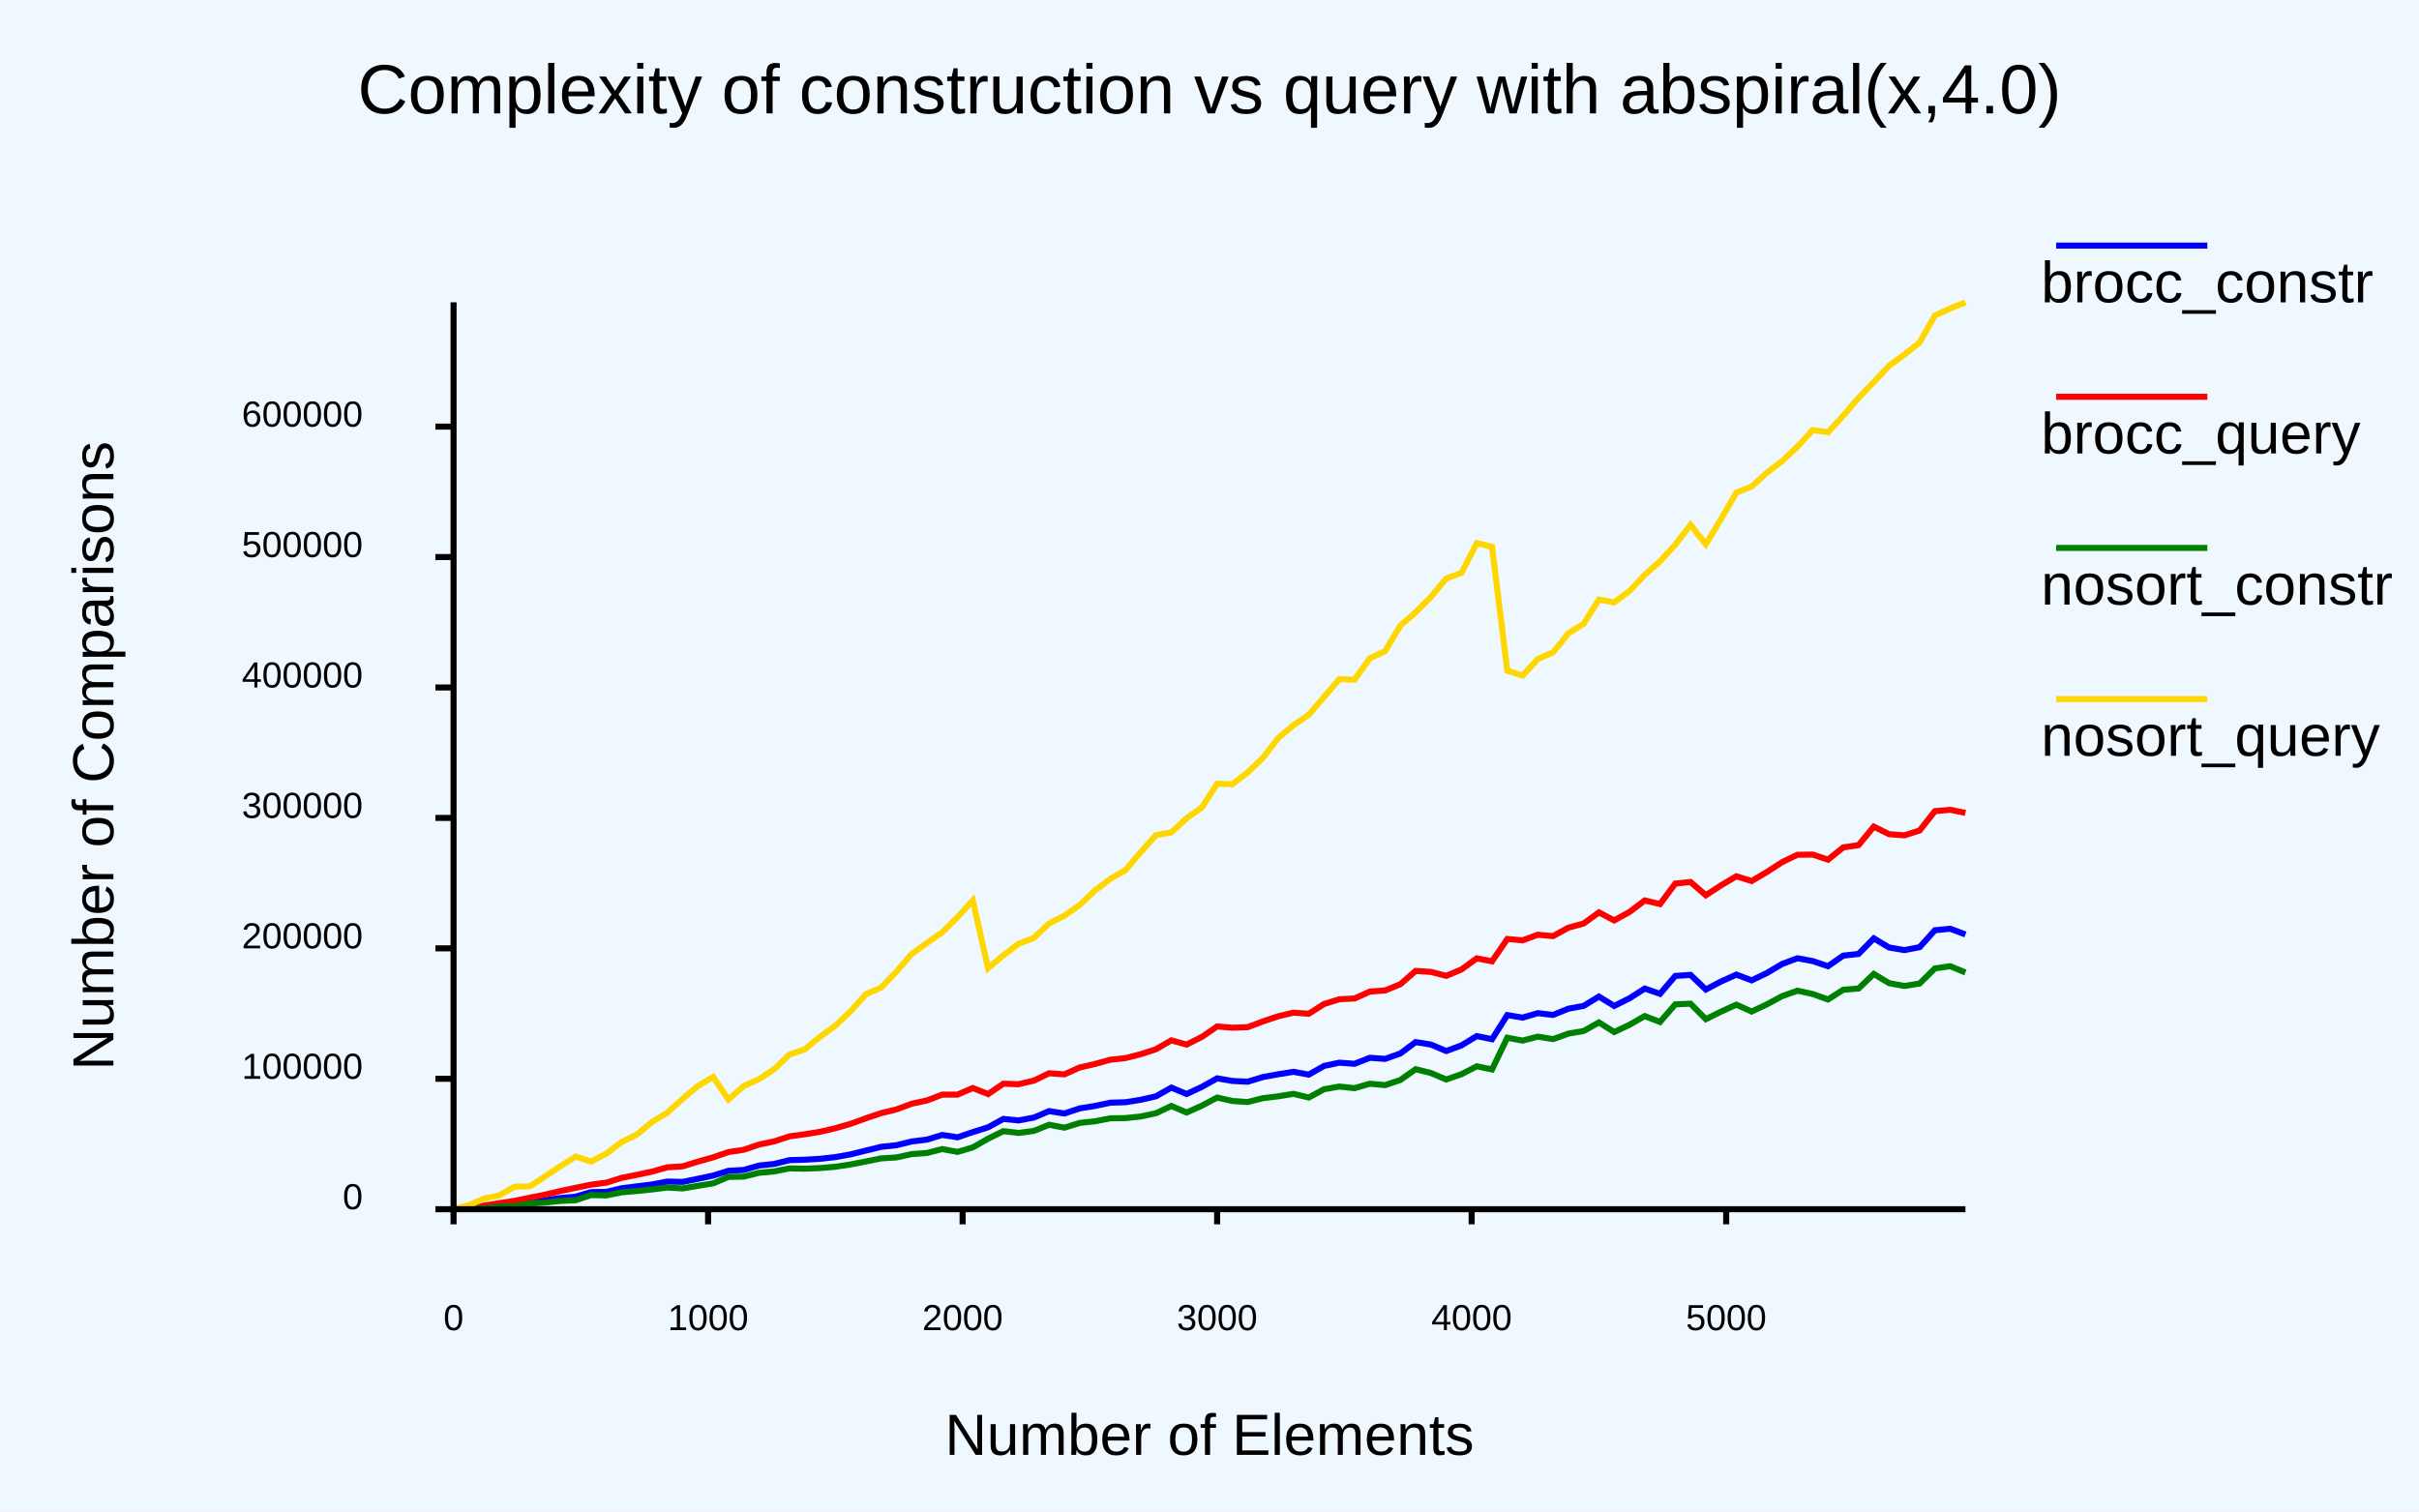
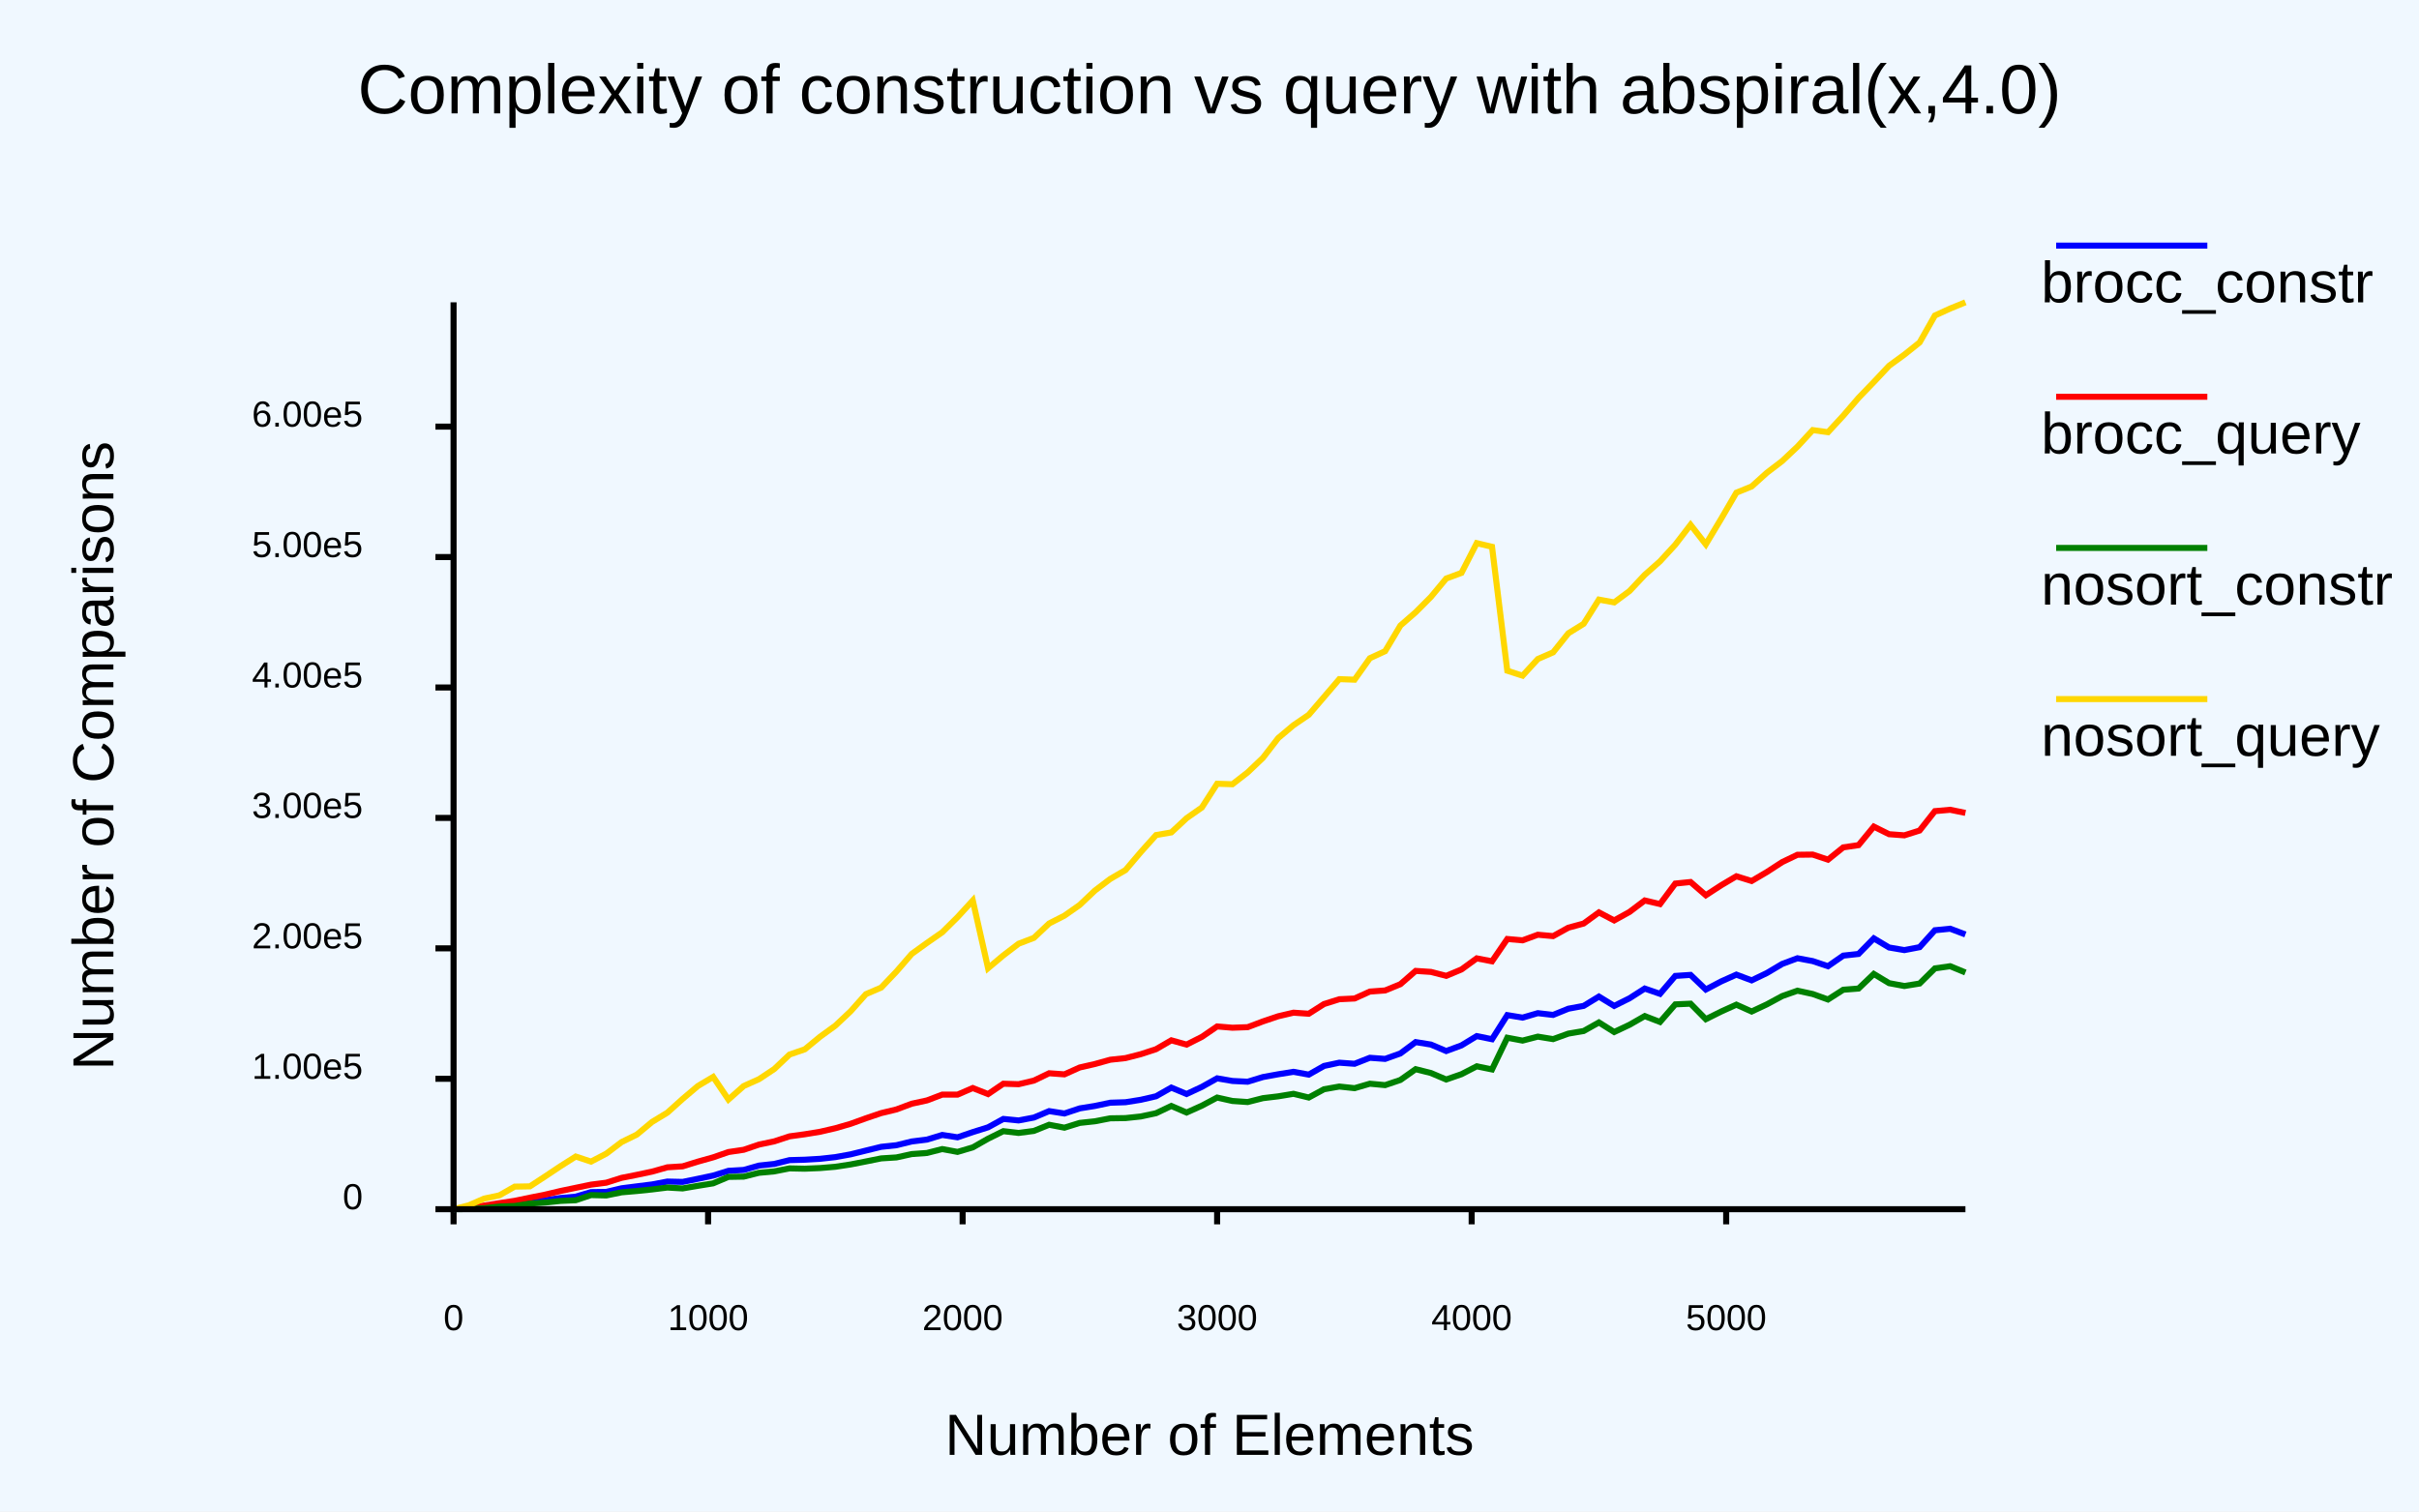
<svg xmlns="http://www.w3.org/2000/svg" class="poloto" height="500" viewBox="0 0 800 500" width="800">
  <rect class="poloto_background" fill="white" height="500" width="800" x="0" y="0" />
  <style>
.poloto {
font-family: "Arial";
stroke-width:2;
}
.poloto_text{fill: var(--poloto_fg_color,black);  }
.poloto_axis_lines{stroke: var(--poloto_fg_color,black);stoke-width:3;fill:none}
.poloto_background{fill: var(--poloto_bg_color,aliceblue); }
.poloto0stroke{stroke:  var(--poloto_color0,blue); }
.poloto1stroke{stroke:  var(--poloto_color1,red); }
.poloto2stroke{stroke:  var(--poloto_color2,green); }
.poloto3stroke{stroke:  var(--poloto_color3,gold); }
.poloto4stroke{stroke:  var(--poloto_color4,aqua); }
.poloto5stroke{stroke:  var(--poloto_color5,brown); }
.poloto6stroke{stroke:  var(--poloto_color6,lime); }
.poloto7stroke{stroke:  var(--poloto_color7,chocolate); }
.poloto0fill{fill:var(--poloto_color0,blue);}
.poloto1fill{fill:var(--poloto_color1,red);}
.poloto2fill{fill:var(--poloto_color2,green);}
.poloto3fill{fill:var(--poloto_color3,gold);}
.poloto4fill{fill:var(--poloto_color4,aqua);}
.poloto5fill{fill:var(--poloto_color5,brown);}
.poloto6fill{fill:var(--poloto_color6,lime);}
.poloto7fill{fill:var(--poloto_color7,chocolate);}
</style>
  <line class="poloto_axis_lines" stroke="black" x1="150" x2="150" y1="400" y2="405" />
  <text alignment-baseline="start" class="poloto_text" text-anchor="middle" x="150" y="440">
0
</text>
  <line class="poloto_axis_lines" stroke="black" x1="234.175" x2="234.175" y1="400" y2="405" />
  <text alignment-baseline="start" class="poloto_text" text-anchor="middle" x="234.175" y="440">
1000
</text>
  <line class="poloto_axis_lines" stroke="black" x1="318.35" x2="318.35" y1="400" y2="405" />
  <text alignment-baseline="start" class="poloto_text" text-anchor="middle" x="318.35" y="440">
2000
</text>
  <line class="poloto_axis_lines" stroke="black" x1="402.525" x2="402.525" y1="400" y2="405" />
  <text alignment-baseline="start" class="poloto_text" text-anchor="middle" x="402.525" y="440">
3000
</text>
  <line class="poloto_axis_lines" stroke="black" x1="486.7" x2="486.7" y1="400" y2="405" />
  <text alignment-baseline="start" class="poloto_text" text-anchor="middle" x="486.7" y="440">
4000
</text>
  <line class="poloto_axis_lines" stroke="black" x1="570.875" x2="570.875" y1="400" y2="405" />
  <text alignment-baseline="start" class="poloto_text" text-anchor="middle" x="570.875" y="440">
5000
</text>
  <line class="poloto_axis_lines" stroke="black" x1="150" x2="144" y1="400" y2="400" />
  <text alignment-baseline="middle" class="poloto_text" text-anchor="end" x="120" y="400">
0
</text>
  <line class="poloto_axis_lines" stroke="black" x1="150" x2="144" y1="356.854" y2="356.854" />
  <text alignment-baseline="middle" class="poloto_text" text-anchor="end" x="120" y="356.854">
- 100000
+ 1.00e5
</text>
  <line class="poloto_axis_lines" stroke="black" x1="150" x2="144" y1="313.708" y2="313.708" />
  <text alignment-baseline="middle" class="poloto_text" text-anchor="end" x="120" y="313.708">
- 200000
+ 2.00e5
</text>
  <line class="poloto_axis_lines" stroke="black" x1="150" x2="144" y1="270.562" y2="270.562" />
  <text alignment-baseline="middle" class="poloto_text" text-anchor="end" x="120" y="270.562">
- 300000
+ 3.00e5
</text>
  <line class="poloto_axis_lines" stroke="black" x1="150" x2="144" y1="227.416" y2="227.416" />
  <text alignment-baseline="middle" class="poloto_text" text-anchor="end" x="120" y="227.416">
- 400000
+ 4.00e5
</text>
  <line class="poloto_axis_lines" stroke="black" x1="150" x2="144" y1="184.269" y2="184.269" />
  <text alignment-baseline="middle" class="poloto_text" text-anchor="end" x="120" y="184.269">
- 500000
+ 5.00e5
</text>
  <line class="poloto_axis_lines" stroke="black" x1="150" x2="144" y1="141.123" y2="141.123" />
  <text alignment-baseline="middle" class="poloto_text" text-anchor="end" x="120" y="141.123">
- 600000
+ 6.00e5
</text>
  <text alignment-baseline="middle" class="poloto_text" font-size="large" text-anchor="start" x="675" y="100">
brocc_constr
</text>
  <line class="poloto0stroke" x1="680" x2="730" y1="81.25" y2="81.25" />
  <polyline class="poloto0stroke" fill="none" points="150,400 155.05,399.789 160.101,399.381 165.152,398.728 170.202,398.351 175.253,397.571 180.303,397.004 185.354,396.292 190.404,395.843 195.455,394.339 200.505,394.271 205.556,393.081 210.606,392.436 215.657,391.805 220.707,390.852 225.758,390.967 230.808,389.937 235.859,388.869 240.909,387.302 245.96,387.008 251.01,385.568 256.061,385.022 261.111,383.766 266.162,383.625 271.212,383.327 276.263,382.767 281.313,381.851 286.364,380.601 291.414,379.364 296.465,378.831 301.515,377.594 306.566,376.97 311.616,375.433 316.667,376.214 321.717,374.492 326.768,372.907 331.818,370.139 336.869,370.637 341.919,369.681 346.97,367.549 352.02,368.339 357.071,366.649 362.121,365.839 367.172,364.771 372.222,364.609 377.273,363.804 382.323,362.639 387.374,359.774 392.424,361.887 397.475,359.534 402.525,356.705 407.576,357.577 412.626,357.824 417.677,356.281 422.727,355.36 427.778,354.553 432.828,355.475 437.879,352.607 442.929,351.529 447.98,351.891 453.03,349.909 458.081,350.279 463.131,348.471 468.182,344.717 473.232,345.536 478.283,347.673 483.333,345.807 488.384,342.734 493.434,343.768 498.485,335.793 503.535,336.619 508.586,335.145 513.636,335.728 518.687,333.672 523.737,332.74 528.788,329.661 533.838,332.75 538.889,330.237 543.939,327.008 548.99,328.753 554.04,322.831 559.091,322.489 564.141,327.326 569.192,324.663 574.242,322.4 579.293,324.297 584.343,321.868 589.394,318.866 594.444,316.984 599.495,317.923 604.545,319.613 609.596,316.112 614.646,315.559 619.697,310.413 624.747,313.424 629.798,314.289 634.848,313.32 639.899,307.718 644.949,307.21 650,309.112 " stroke="black" />
  <text alignment-baseline="middle" class="poloto_text" font-size="large" text-anchor="start" x="675" y="150">
brocc_query
</text>
  <line class="poloto1stroke" x1="680" x2="730" y1="131.25" y2="131.25" />
  <polyline class="poloto1stroke" fill="none" points="150,400 155.05,399.6 160.101,398.796 165.152,397.999 170.202,397.23 175.253,396.181 180.303,395.174 185.354,393.975 190.404,392.92 195.455,391.87 200.505,391.228 205.556,389.63 210.606,388.626 215.657,387.561 220.707,386.138 225.758,385.817 230.808,384.258 235.859,382.843 240.909,381.088 245.96,380.339 251.01,378.619 256.061,377.557 261.111,375.897 266.162,375.207 271.212,374.382 276.263,373.211 281.313,371.748 286.364,369.921 291.414,368.21 296.465,366.994 301.515,365.105 306.566,364.011 311.616,362.091 316.667,362.096 321.717,359.914 326.768,361.917 331.818,358.488 336.869,358.649 341.919,357.458 346.97,355.024 352.02,355.39 357.071,353.117 362.121,351.961 367.172,350.556 372.222,350.01 377.273,348.718 382.323,347.068 387.374,344.133 392.424,345.544 397.475,342.996 402.525,339.543 407.576,339.963 412.626,339.784 417.677,337.875 422.727,336.171 427.778,334.987 432.828,335.336 437.879,332.125 442.929,330.54 447.98,330.295 453.03,328.006 458.081,327.635 463.131,325.564 468.182,321.17 473.232,321.5 478.283,322.805 483.333,320.694 488.384,317.017 493.434,317.999 498.485,310.616 503.535,311.057 508.586,309.203 513.636,309.657 518.687,306.867 523.737,305.499 528.788,301.814 533.838,304.469 538.889,301.676 543.939,297.866 548.99,299.06 554.04,292.278 559.091,291.763 564.141,296.142 569.192,292.858 574.242,289.865 579.293,291.429 584.343,288.452 589.394,285.175 594.444,282.753 599.495,282.687 604.545,284.372 609.596,280.302 614.646,279.568 619.697,273.44 624.747,275.948 629.798,276.323 634.848,274.734 639.899,268.321 644.949,267.87 650,268.904 " stroke="black" />
  <text alignment-baseline="middle" class="poloto_text" font-size="large" text-anchor="start" x="675" y="200">
nosort_constr
</text>
  <line class="poloto2stroke" x1="680" x2="730" y1="181.25" y2="181.25" />
  <polyline class="poloto2stroke" fill="none" points="150,400 155.05,399.949 160.101,399.672 165.152,399.111 170.202,398.93 175.253,398.141 180.303,397.794 185.354,397.255 190.404,397.025 195.455,395.325 200.505,395.448 205.556,394.413 210.606,393.979 215.657,393.457 220.707,392.833 225.758,393.124 230.808,392.263 235.859,391.442 240.909,389.31 245.96,389.22 251.01,387.956 256.061,387.488 261.111,386.492 266.162,386.596 271.212,386.387 276.263,385.961 281.313,385.19 286.364,384.206 291.414,383.19 296.465,382.87 301.515,381.761 306.566,381.394 311.616,380.102 316.667,381.043 321.717,379.549 326.768,376.677 331.818,374.183 336.869,374.766 341.919,374.102 346.97,372.065 352.02,373.03 357.071,371.453 362.121,370.911 367.172,369.934 372.222,369.857 377.273,369.323 382.323,368.241 387.374,365.841 392.424,368.018 397.475,365.752 402.525,363.068 407.576,364.197 412.626,364.546 417.677,363.265 422.727,362.661 427.778,361.826 432.828,363.057 437.879,360.316 442.929,359.42 447.98,359.96 453.03,358.482 458.081,358.952 463.131,357.246 468.182,353.678 473.232,354.948 478.283,357.09 483.333,355.339 488.384,352.731 493.434,353.762 498.485,343.272 503.535,344.225 508.586,342.913 513.636,343.736 518.687,341.91 523.737,341.054 528.788,338.217 533.838,341.385 538.889,339.002 543.939,336.114 548.99,338.057 554.04,332.24 559.091,332.011 564.141,337.142 569.192,334.624 574.242,332.339 579.293,334.603 584.343,332.233 589.394,329.502 594.444,327.718 599.495,328.81 604.545,330.629 609.596,327.396 614.646,327.005 619.697,322.172 624.747,325.223 629.798,326.16 634.848,325.348 639.899,320.339 644.949,319.615 650,321.695 " stroke="black" />
  <text alignment-baseline="middle" class="poloto_text" font-size="large" text-anchor="start" x="675" y="250">
nosort_query
</text>
  <line class="poloto3stroke" x1="680" x2="730" y1="231.25" y2="231.25" />
  <polyline class="poloto3stroke" fill="none" points="150,400 155.05,398.696 160.101,396.491 165.152,395.411 170.202,392.53 175.253,392.439 180.303,389.14 185.354,385.767 190.404,382.575 195.455,384.251 200.505,381.622 205.556,377.798 210.606,375.32 215.657,371.121 220.707,368.058 225.758,363.516 230.808,359.238 235.859,356.239 240.909,363.723 245.96,359.244 251.01,356.984 256.061,353.63 261.111,348.839 266.162,347.105 271.212,342.946 276.263,339.283 281.313,334.527 286.364,328.856 291.414,326.691 296.465,321.383 301.515,315.557 306.566,311.906 311.616,308.393 316.667,303.389 321.717,297.876 326.768,320.273 331.818,316.04 336.869,312.178 341.919,310.245 346.97,305.471 352.02,302.901 357.071,299.357 362.121,294.572 367.172,290.745 372.222,287.812 377.273,281.867 382.323,276.235 387.374,275.357 392.424,270.652 397.475,267.108 402.525,259.257 407.576,259.423 412.626,255.496 417.677,250.685 422.727,244.139 427.778,239.893 432.828,236.45 437.879,230.554 442.929,224.647 447.98,224.838 453.03,217.739 458.081,215.406 463.131,206.933 468.182,202.522 473.232,197.453 478.283,191.374 483.333,189.511 488.384,179.674 493.434,180.869 498.485,221.862 503.535,223.51 508.586,218.001 513.636,215.799 518.687,209.478 523.737,206.349 528.788,198.342 533.838,199.274 538.889,195.524 543.939,190.155 548.99,185.681 554.04,180.185 559.091,173.603 564.141,180.068 569.192,171.642 574.242,162.971 579.293,160.923 584.343,156.373 589.394,152.51 594.444,147.747 599.495,142.274 604.545,142.971 609.596,137.494 614.646,131.614 619.697,126.376 624.747,120.999 629.798,117.311 634.848,113.276 639.899,104.369 644.949,102.065 650,100 " stroke="black" />
  <text alignment-baseline="start" class="poloto_text" font-size="x-large" text-anchor="middle" x="400" y="37.5">
Complexity of construction vs query with abspiral(x,4.0)
</text>
  <text alignment-baseline="start" class="poloto_text" font-size="large" text-anchor="middle" x="400" y="481.25">
Number of Elements
</text>
  <text alignment-baseline="start" class="poloto_text" font-size="large" text-anchor="middle" transform="rotate(-90,37.5,250)" x="37.5" y="250">
Number of Comparisons
</text>
  <path class="poloto_axis_lines" d="M150,100 L150,400 L650,400" stroke="black" />
</svg>
